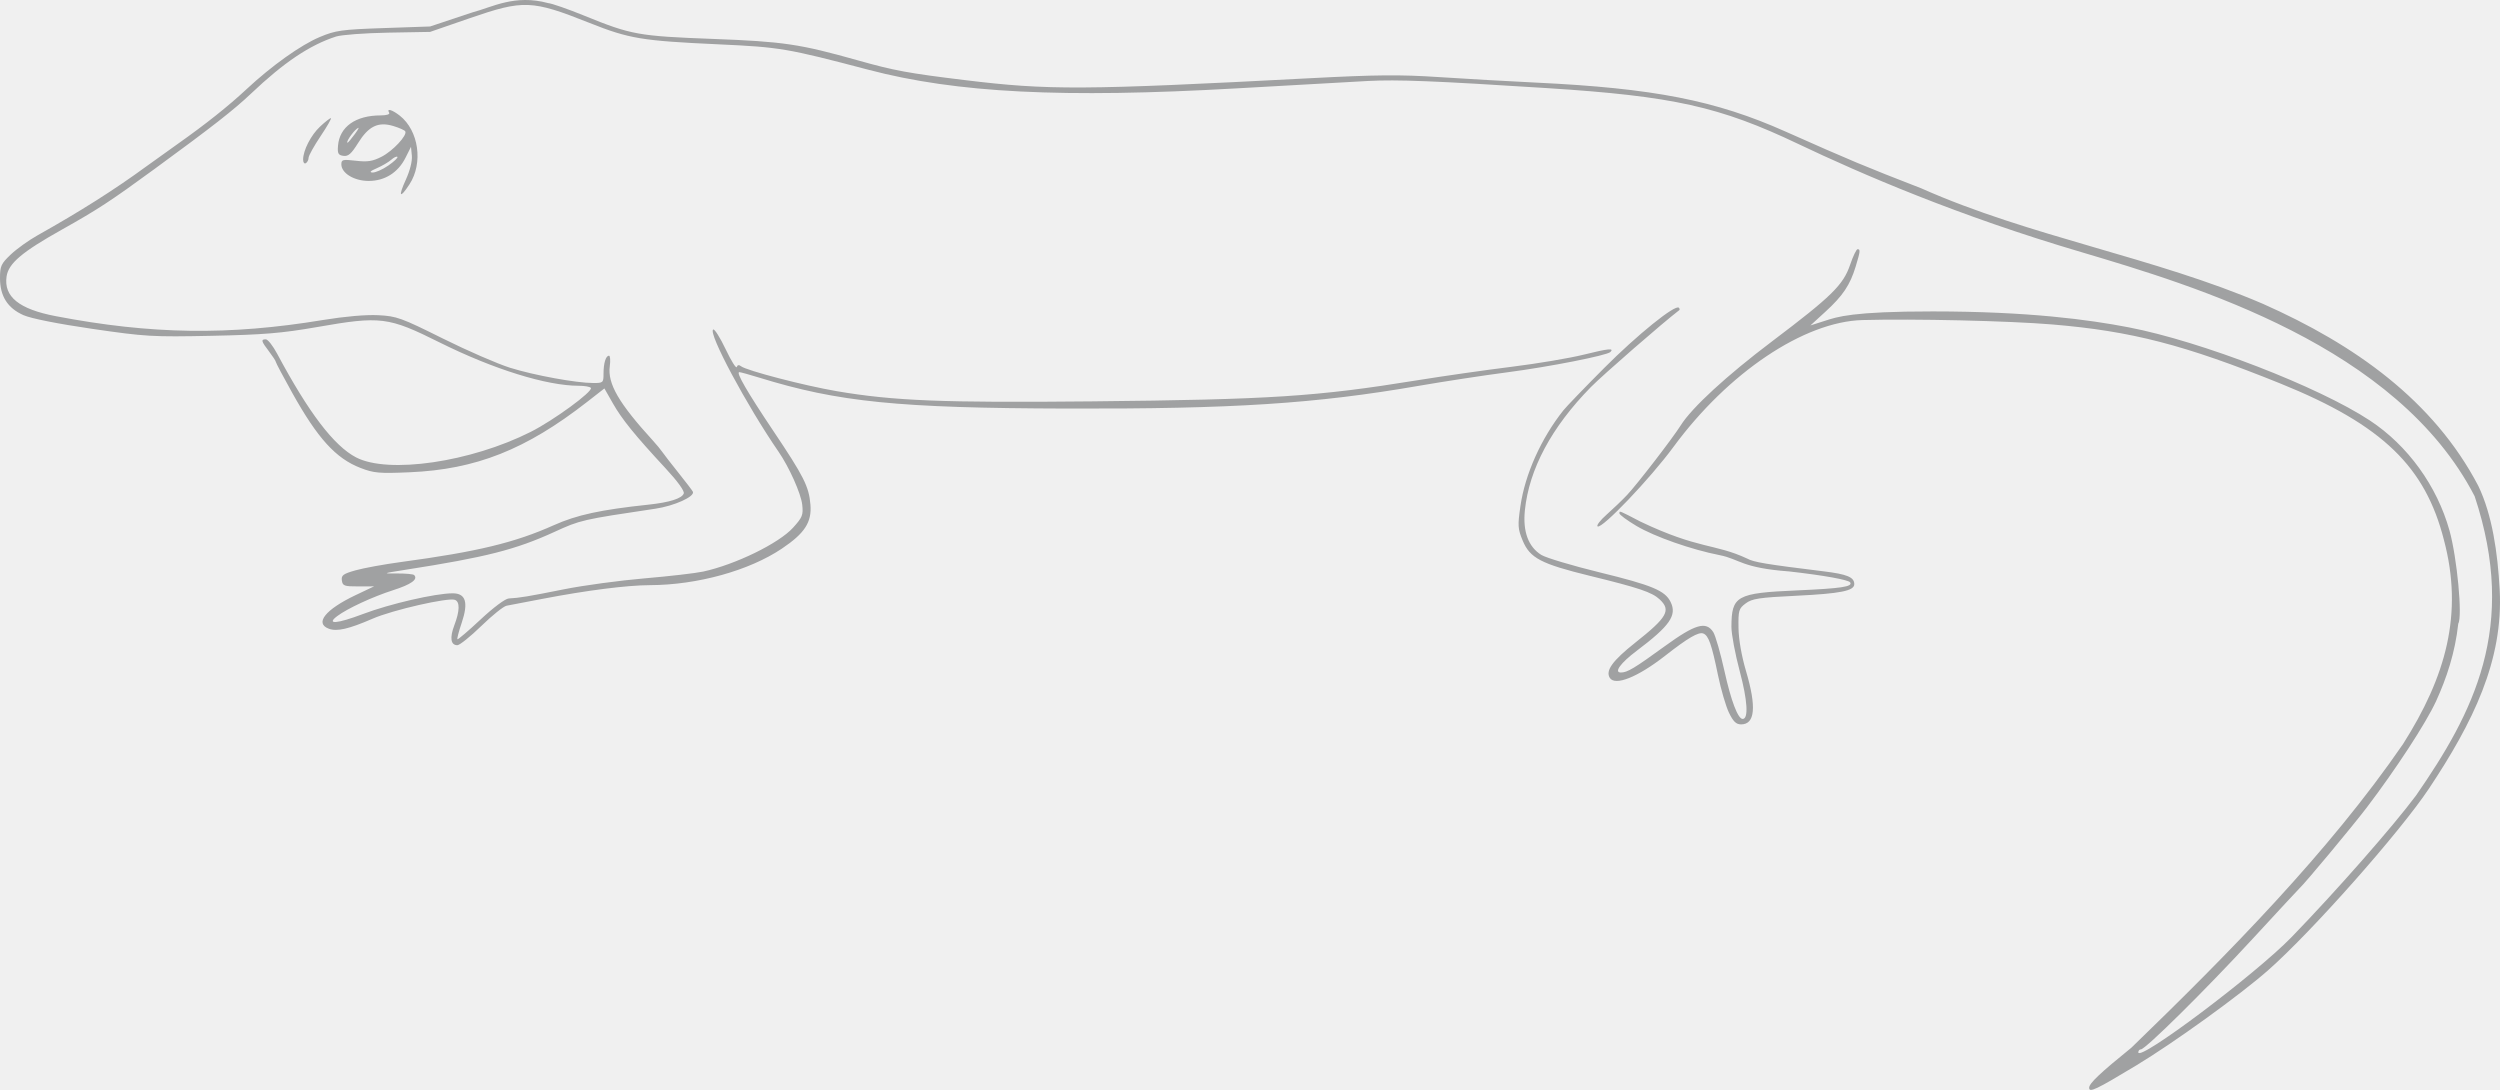
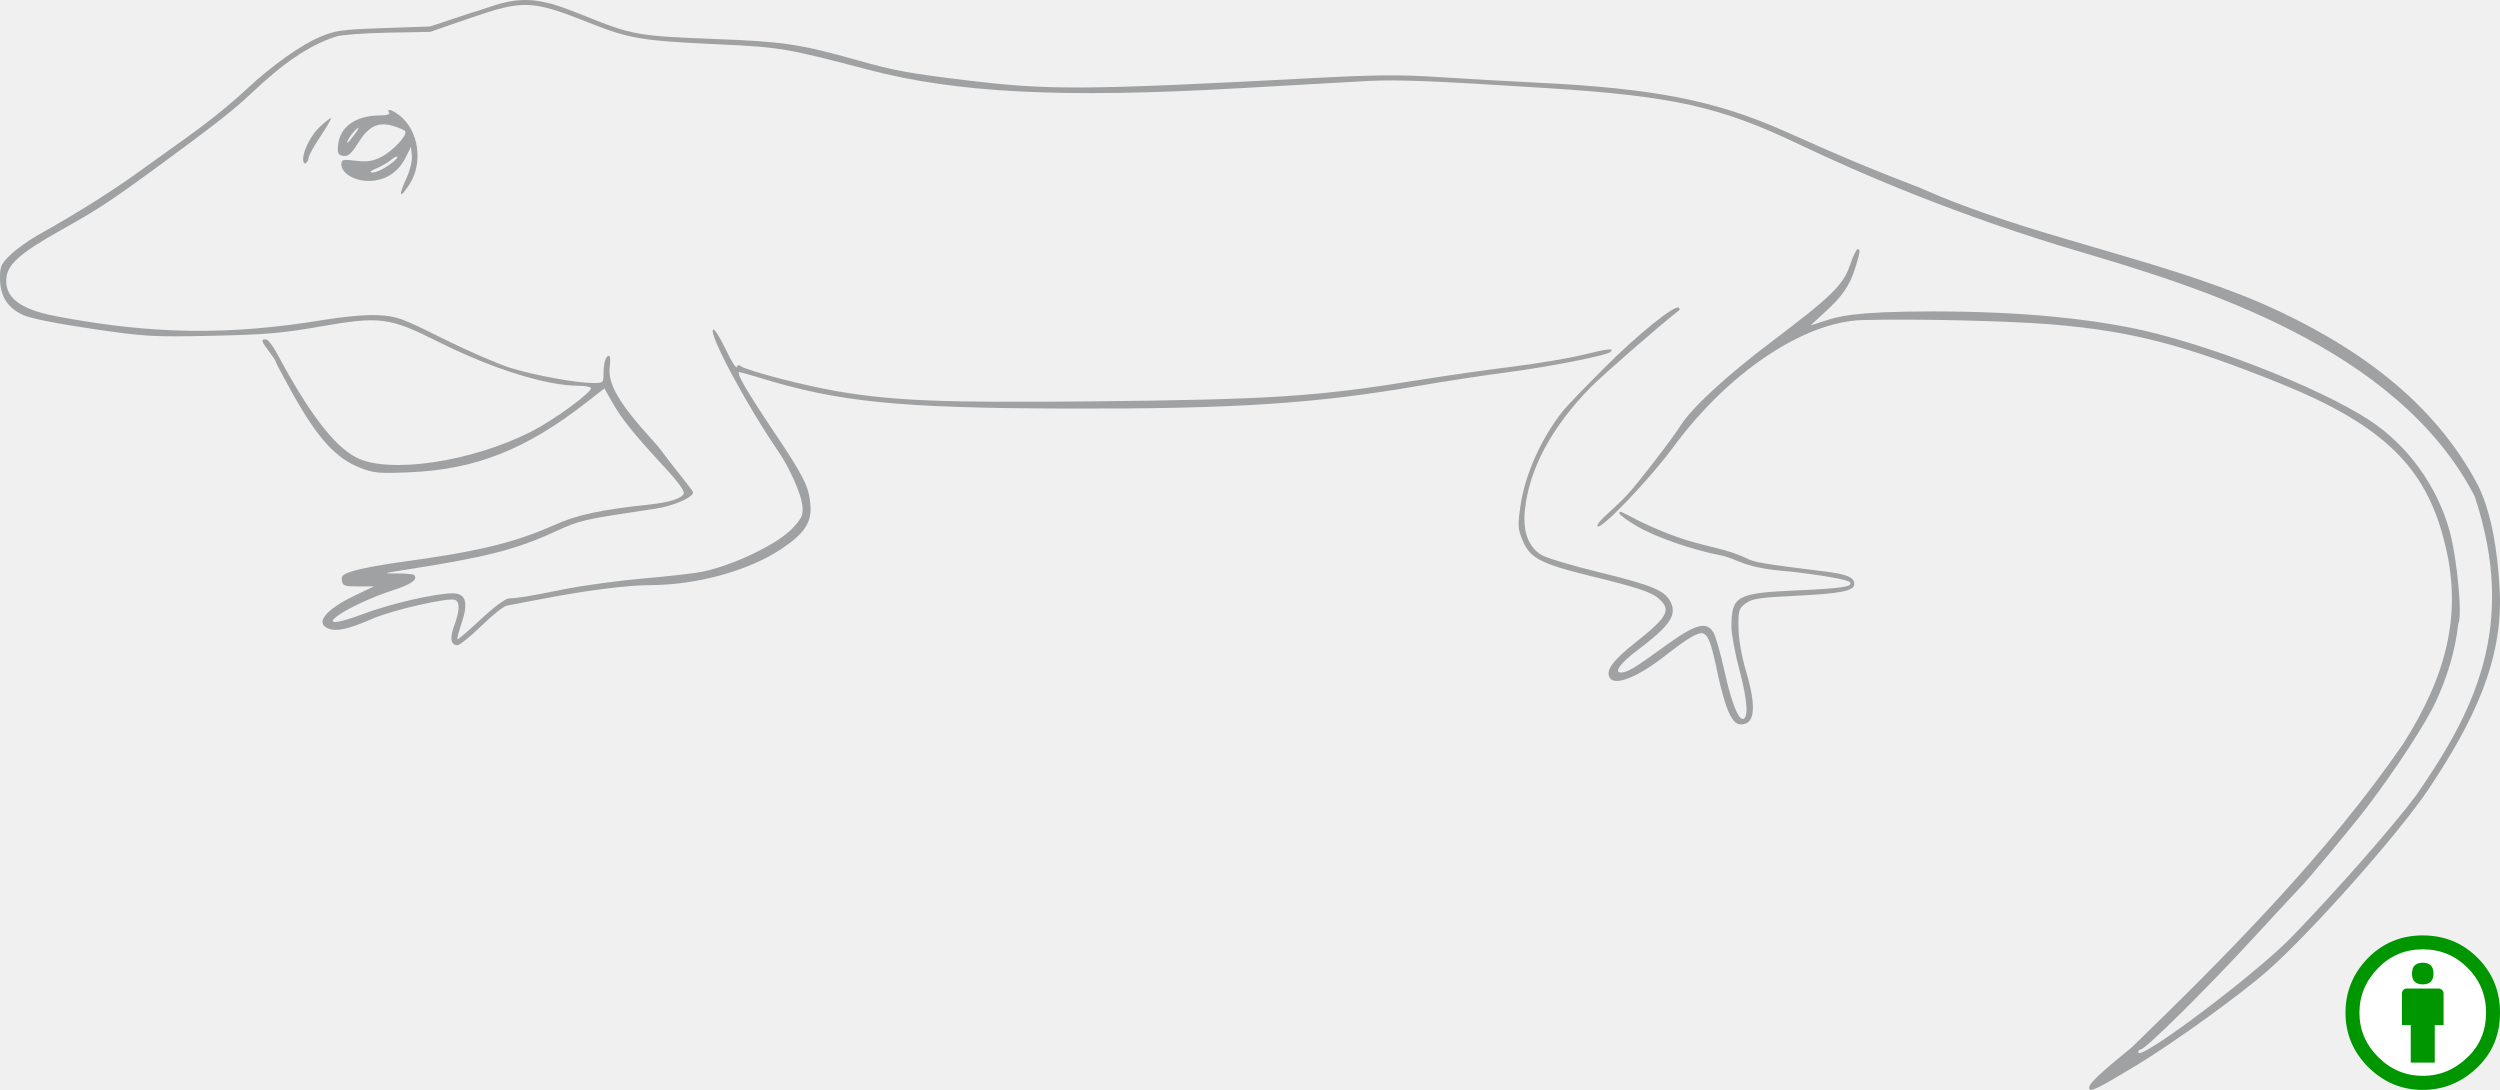
- <svg xmlns="http://www.w3.org/2000/svg" height="56.243" width="129.009" viewBox="0 0 129.009 56.243" preserveAspectRatio="none" id="svg2" version="1.1">
+ <svg xmlns="http://www.w3.org/2000/svg" xmlns:xlink="http://www.w3.org/1999/xlink" height="56.243" width="129.009" viewBox="0 0 129.009 56.243" preserveAspectRatio="none" id="svg2" version="1.1">
  <defs id="defs4" />
  <g id="LAYER_OUTLINE">
+     <a id="a4174" xlink:href="https://www.ebi.ac.uk/gxa/licence.html" transform="matrix(1.629518,0,0,1.629518,-81.21355,-35.40594)">
+       <g id="g3" transform="matrix(0.07645089,0,0,0.07645089,123.6957,51.61763)">
+         <circle id="circle5" r="28.276" cy="28.806" cx="37.637" style="fill:#ffffff" />
+         <g id="g7">
+           <path style="fill:#009600;fill-opacity:1" id="path9" d="M 37.443,-3.5 C 46.431,-3.5 54.013,-0.415 60.185,5.757 66.393,11.967 69.5,19.548 69.5,28.5 69.5,37.491 66.451,44.976 60.355,50.956 53.879,57.319 46.242,60.5 37.443,60.5 28.794,60.5 21.29,57.356 14.929,51.07 8.644,44.784 5.5,37.262 5.5,28.5 5.5,19.739 8.644,12.158 14.929,5.758 21.101,-0.415 28.604,-3.5 37.443,-3.5 Z M 37.557,2.272 C 30.281,2.272 24.129,4.825 19.1,9.929 13.88,15.263 11.271,21.454 11.271,28.501 11.271,35.587 13.861,41.721 19.041,46.899 24.222,52.081 30.393,54.67 37.555,54.67 44.678,54.67 50.889,52.063 56.184,46.842 61.213,42.004 63.727,35.89 63.727,28.499 63.727,21.223 61.174,15.034 56.071,9.928 50.967,4.824 44.795,2.272 37.557,2.272 Z M 46.129,20.557 46.129,33.642 42.473,33.642 42.473,49.184 32.529,49.184 32.529,33.643 28.873,33.643 28.873,20.557 C 28.873,19.985 29.073,19.5 29.472,19.1 29.873,18.701 30.359,18.5 30.929,18.5 L 44.073,18.5 C 44.606,18.5 45.083,18.7 45.501,19.1 45.918,19.5 46.129,19.986 46.129,20.557 Z M 33.042,12.329 C 33.042,9.321 34.527,7.815 37.5,7.815 40.473,7.815 41.957,9.319 41.957,12.329 41.957,15.3 40.471,16.786 37.5,16.786 34.529,16.786 33.042,15.3 33.042,12.329 Z" />
+         </g>
+       </g>
+     </a>
    <path style="fill:#a0a1a2;fill-opacity:1" d="M 107.807,56.132 C 107.807,55.907 108.376,55.368 109.988,54.064 114.972,49.239 120.173,43.972 124.008,38.391 126.202,34.932 127.137,31.69 126.112,27.85 125.159,24.124 123.002,21.94 117.662,19.785 112.714,17.789 109.995,17.086 105.901,16.743 103.673,16.556 98.757,16.443 96.111,16.516 93.09,16.6 89.175,19.229 86.353,23.068 85.149,24.705 82.668,27.305 82.442,27.165 82.37,27.12 82.577,26.848 82.903,26.56 83.229,26.272 83.706,25.815 83.962,25.544 84.476,25 86.313,22.616 86.732,21.95 87.309,21.032 89.091,19.392 91.443,17.616 94.528,15.286 95.119,14.705 95.474,13.66 95.624,13.22 95.796,12.86 95.858,12.86 96.01,12.86 95.999,12.965 95.759,13.756 95.471,14.707 95.096,15.266 94.197,16.087 L 93.424,16.794 94.168,16.556 C 94.808,16.351 95.561,16.069 99.739,16.07 104.676,16.071 107.791,16.495 109.851,16.892 113.582,17.611 119.653,19.956 122.297,21.701 124.252,22.99 125.762,25.079 126.403,27.38 126.794,28.786 127.081,31.822 126.855,32.182 126.693,33.691 126.247,35.005 125.71,36.184 125.175,37.337 123.654,39.67 122.127,41.68 121.406,42.628 118.924,45.608 118.664,45.837 118.62,45.876 117.532,47.049 116.246,48.444 113.821,51.075 110.712,54.151 110.478,54.151 110.404,54.151 110.344,54.22 110.344,54.304 110.344,54.821 116.4,50.271 118.247,48.365 120.555,45.984 123.489,42.646 124.68,41.045 127.621,36.795 129.951,32.373 127.7,25.606 123.693,17.853 113.273,14.757 107.417,13.014 101.074,11.149 96.024,8.966 92.799,7.43 88.74,5.497 86.338,4.963 79.834,4.547 74.018,4.175 72.105,4.099 70.603,4.178 69.712,4.226 66.668,4.397 63.839,4.559 54.84,5.073 49.368,4.798 44.814,3.6 40.603,2.492 40.26,2.434 37.063,2.287 33.108,2.105 32.476,2 30.411,1.179 27.442,-0.001 27.014,-0.018 24.239,0.94 L 22.195,1.646 20.017,1.685 C 18.819,1.707 17.615,1.797 17.34,1.886 15.988,2.323 14.658,3.215 12.965,4.82 12.058,5.68 10.973,6.527 7.962,8.729 5.698,10.384 5.045,10.811 3.188,11.852 1.131,13.005 0.435,13.595 0.339,14.27 0.189,15.312 0.984,15.953 2.876,16.315 7.814,17.26 11.798,17.317 16.677,16.512 17.78,16.33 18.888,16.233 19.513,16.265 20.468,16.313 20.698,16.396 22.847,17.466 24.116,18.097 25.683,18.779 26.328,18.98 27.575,19.368 29.738,19.764 30.616,19.765 31.123,19.766 31.144,19.747 31.144,19.284 31.144,18.739 31.261,18.356 31.427,18.356 31.489,18.356 31.507,18.601 31.467,18.899 31.346,19.799 31.933,20.81 33.697,22.741 33.882,22.943 34.096,23.203 34.174,23.319 34.251,23.434 34.632,23.924 35.019,24.408 35.407,24.892 35.739,25.329 35.758,25.38 35.85,25.631 34.791,26.107 33.822,26.251 30.02,26.818 29.951,26.834 28.607,27.45 26.611,28.365 25.072,28.756 20.927,29.402 19.743,29.587 19.712,29.599 20.471,29.593 20.917,29.59 21.321,29.626 21.369,29.673 21.59,29.894 21.228,30.155 20.275,30.46 19.23,30.795 17.927,31.399 17.404,31.792 16.807,32.24 17.392,32.192 18.732,31.685 20.115,31.161 22.469,30.618 23.361,30.617 24.037,30.617 24.18,31.087 23.826,32.138 23.677,32.579 23.577,32.962 23.604,32.989 23.631,33.016 24.169,32.557 24.798,31.969 25.455,31.354 26.074,30.892 26.253,30.883 26.808,30.854 27.239,30.783 29.101,30.41 30.108,30.208 31.979,29.954 33.258,29.846 34.537,29.737 35.9,29.579 36.288,29.495 37.955,29.132 40.197,28.037 40.927,27.228 41.41,26.694 41.457,26.574 41.397,26.039 41.332,25.467 40.723,24.104 40.179,23.315 38.536,20.931 36.526,17.175 36.803,17.004 36.871,16.962 37.16,17.419 37.445,18.019 37.73,18.619 37.988,19.033 38.02,18.939 38.057,18.828 38.134,18.814 38.239,18.899 38.51,19.12 41.506,19.9 43.174,20.185 46.111,20.687 48.669,20.789 56.355,20.712 65.581,20.619 67.938,20.466 73.14,19.623 74.496,19.404 76.684,19.091 78.002,18.928 79.319,18.765 81,18.482 81.736,18.299 83,17.985 83.313,17.954 83.102,18.165 82.924,18.343 79.942,18.93 77.791,19.211 76.589,19.368 74.528,19.683 73.21,19.911 67.878,20.834 63.637,21.108 55.031,21.083 46.333,21.058 43.269,20.749 39.177,19.487 38.673,19.331 38.212,19.204 38.152,19.203 37.964,19.201 38.549,20.212 39.909,22.241 41.48,24.582 41.745,25.109 41.821,26.037 41.897,26.949 41.529,27.517 40.35,28.309 38.657,29.448 35.981,30.189 33.54,30.196 32.351,30.2 30.278,30.464 27.973,30.907 27.121,31.071 26.296,31.228 26.141,31.257 25.986,31.286 25.399,31.756 24.838,32.302 24.277,32.848 23.72,33.295 23.601,33.295 23.257,33.295 23.199,32.91 23.446,32.263 23.727,31.527 23.738,31.055 23.477,30.955 23.131,30.822 20.262,31.477 19.236,31.923 17.99,32.464 17.384,32.602 16.962,32.442 16.224,32.161 16.793,31.451 18.346,30.713 L 19.304,30.258 18.495,30.261 C 17.767,30.264 17.681,30.234 17.641,29.954 17.604,29.688 17.705,29.613 18.346,29.431 18.758,29.314 19.824,29.12 20.716,28.999 24.639,28.469 26.563,28.004 28.584,27.1 29.772,26.569 30.992,26.305 33.469,26.041 34.551,25.925 35.185,25.725 35.284,25.467 35.332,25.342 34.971,24.841 34.345,24.167 32.748,22.444 32.094,21.637 31.625,20.811 L 31.189,20.045 30.286,20.749 C 27.137,23.203 24.557,24.225 21.138,24.371 19.569,24.439 19.292,24.414 18.602,24.147 17.326,23.654 16.388,22.62 15.072,20.258 14.61,19.43 14.233,18.717 14.233,18.674 14.233,18.63 14.074,18.387 13.881,18.133 13.478,17.604 13.453,17.511 13.717,17.511 13.821,17.511 14.084,17.844 14.301,18.251 15.929,21.299 17.234,23.012 18.379,23.605 20.046,24.468 24.292,23.847 27.384,22.288 28.567,21.692 30.605,20.202 30.491,20.018 30.454,19.957 30.17,19.907 29.861,19.907 28.207,19.907 25.46,19.052 22.702,17.679 20.028,16.347 19.659,16.301 16.347,16.88 14.54,17.195 13.602,17.273 10.921,17.329 7.86,17.392 7.518,17.372 4.766,16.971 2.989,16.712 1.602,16.436 1.211,16.263 0.392,15.901 7.1125441e-4,15.284 2.3544069e-6,14.353 -4.2044559e-4,13.733 0.056,13.609 0.551,13.138 0.854,12.849 1.472,12.406 1.925,12.151 4.158,10.898 5.934,9.772 7.569,8.574 7.895,8.335 8.611,7.822 9.16,7.435 10.609,6.412 11.777,5.483 12.718,4.606 14.023,3.39 15.523,2.321 16.502,1.91 17.321,1.567 17.623,1.524 19.799,1.449 L 22.195,1.366 24.38,0.639 C 25.402,0.369 26.567,-0.307 28.286,0.16 28.458,0.17 29.309,0.466 30.177,0.819 32.579,1.797 32.95,1.864 36.781,2.008 40.433,2.145 41.267,2.269 44.292,3.121 46.159,3.647 46.861,3.776 49.778,4.132 54.104,4.661 55.853,4.652 67.573,4.038 71.035,3.856 72.248,3.845 74.267,3.979 75.624,4.068 77.875,4.196 79.27,4.263 85.34,4.554 88.521,5.177 92.129,6.784 95.491,8.28 96.239,8.593 99.14,9.716 104.753,12.217 111.197,13.275 116.784,15.683 121.505,17.778 125.578,20.66 127.888,25.071 128.612,26.577 128.888,28.528 128.992,30.418 129.193,34.092 127.607,37.291 125.344,40.693 123.843,42.949 119.299,48.081 117.038,50.073 115.594,51.345 112.185,53.806 110.247,54.975 108.152,56.238 107.807,56.402 107.807,56.132 Z M 89.222,36.781 C 89.062,36.451 88.807,35.579 88.655,34.843 88.327,33.246 88.167,32.795 87.896,32.691 87.652,32.598 87.111,32.913 85.927,33.839 84.509,34.948 83.34,35.414 83.07,34.978 82.841,34.607 83.212,34.094 84.381,33.167 86.04,31.853 86.244,31.492 85.647,30.933 85.251,30.562 84.589,30.338 82.05,29.717 79.52,29.098 78.951,28.8 78.577,27.899 78.323,27.287 78.313,27.123 78.461,26.107 78.7,24.466 79.531,22.615 80.676,21.175 80.83,20.981 81.781,19.994 82.79,18.982 84.498,17.269 86.449,15.695 86.635,15.88 86.679,15.925 86.689,15.981 86.657,16.005 85.828,16.636 82.713,19.347 82.098,19.972 80.065,22.042 78.908,24.203 78.689,26.337 78.577,27.432 78.869,28.222 79.54,28.637 79.781,28.785 81.132,29.19 82.545,29.536 85.267,30.202 85.926,30.478 86.212,31.069 86.545,31.759 86.172,32.294 84.453,33.589 83.628,34.21 83.269,34.704 83.643,34.704 83.977,34.704 84.335,34.489 85.912,33.344 87.487,32.201 88.043,32.041 88.414,32.625 88.524,32.8 88.783,33.699 88.987,34.623 89.33,36.172 89.683,37.1 89.929,37.1 90.237,37.1 90.179,36.147 89.779,34.647 89.541,33.756 89.347,32.722 89.348,32.35 89.353,30.745 89.605,30.604 92.719,30.467 95.005,30.367 95.614,30.276 95.477,30.055 95.394,29.921 94.094,29.687 92.326,29.488 89.86,29.305 89.779,28.855 88.747,28.649 87.288,28.364 85.383,27.696 84.449,27.142 83.965,26.854 83.568,26.562 83.568,26.492 83.568,26.346 83.523,26.328 84.648,26.914 87.669,28.356 88.476,28.04 90.16,28.824 90.492,29.01 91.12,29.116 94.123,29.485 95.321,29.632 95.688,29.786 95.688,30.144 95.688,30.49 94.981,30.631 92.692,30.743 90.769,30.837 90.41,30.891 90.081,31.14 89.727,31.406 89.7,31.5 89.713,32.396 89.721,32.995 89.87,33.848 90.1,34.627 90.65,36.485 90.567,37.381 89.847,37.381 89.592,37.381 89.443,37.237 89.222,36.781 Z M 20.944,9.269 C 21.155,8.807 21.28,8.312 21.253,8.036 L 21.209,7.576 20.927,8.138 C 20.54,8.908 19.859,9.337 19.023,9.337 18.274,9.337 17.615,8.936 17.615,8.48 17.615,8.234 17.687,8.216 18.364,8.295 18.965,8.366 19.227,8.325 19.689,8.089 20.274,7.791 21.034,6.974 20.912,6.776 20.875,6.716 20.597,6.593 20.294,6.502 19.515,6.269 19.019,6.51 18.475,7.385 18.131,7.938 17.97,8.079 17.721,8.043 17.454,8.005 17.41,7.922 17.442,7.523 17.52,6.544 18.349,5.955 19.648,5.955 19.959,5.955 20.133,5.898 20.081,5.814 19.933,5.573 20.237,5.659 20.63,5.968 21.61,6.74 21.847,8.414 21.13,9.512 20.629,10.279 20.537,10.159 20.944,9.269 Z M 20.041,8.541 C 20.337,8.336 20.547,8.135 20.508,8.096 20.468,8.056 20.324,8.123 20.188,8.245 20.052,8.366 19.718,8.562 19.447,8.679 19.11,8.824 19.041,8.895 19.228,8.903 19.379,8.909 19.745,8.746 20.041,8.541 Z M 18.32,6.906 C 18.528,6.623 18.562,6.524 18.409,6.648 18.178,6.836 17.829,7.364 17.936,7.364 17.963,7.364 18.136,7.158 18.32,6.906 Z M 15.642,8.235 C 15.642,7.758 16.046,6.973 16.521,6.528 16.774,6.291 17.023,6.097 17.074,6.097 17.125,6.096 16.888,6.513 16.546,7.023 16.204,7.533 15.924,8.036 15.924,8.142 15.924,8.248 15.861,8.373 15.783,8.421 15.706,8.469 15.642,8.385 15.642,8.235 Z" id="path4142" />
  </g>
  <g id="LAYER_EFO">
    <path style="fill:none;stroke:none" d="M 21.003,4.603 C 21.439,2.665 22.925,3.071 22.925,3.071 23.581,3.142 24.443,2.77 24.857,2.851 25.46,2.892 25.971,3.533 25.971,3.533 26.241,4.005 26.727,3.534 26.727,3.534 28.8,2.012 30.027,3.963 30.027,3.963 30.424,4.798 30.336,5.346 30.336,5.346 30.229,6.599 29.428,6.942 29.428,6.942 28.495,7.163 27.983,6.546 27.983,6.546 26.069,7.222 25.126,7.005 25.126,7.005 23.519,6.894 22.851,6.344 22.851,6.344 22.871,6.043 23.628,6.044 23.628,6.044 22.276,5.523 20.926,5.038 21.003,4.602 Z" id="UBERON_0000955">
      </path>
    <path style="fill:none;stroke:none" d="M 38.027,14.263 C 35.379,15.058 37.057,16.911 37.057,16.911 L 37.057,16.911 37.41,17.176 C 40.896,18.324 42.794,17.838 42.794,17.838 43.676,17.485 43.765,16.646 43.765,16.646 43.588,15.808 38.027,14.263 38.027,14.263 Z" id="UBERON_0000948">
      </path>
    <path style="fill:none;stroke:none" d="M 96.396,10.294 C 96.396,10.294 92.016,7.746 85.948,6.793 85.948,6.793 84.143,6.828 83.816,8.03 83.414,9.23 85.276,10.062 85.276,10.062 85.98,10.536 95.626,11.137 95.626,11.137 96.576,11.123 96.732,10.522 96.396,10.294 Z" id="UBERON_0002113">
      </path>
    <g id="UBERON_0014892" style="fill:none;stroke:none" transform="matrix(0.1409254,0,0,0.1409254,0.612288,-27.66661)">
      <path id="path4656" d="M 623.948,306.119 C 557.278,351.071 563.339,382.386 563.339,382.386 566.622,374.557 576.218,358.9 576.218,358.9 588.845,338.444 625.21,311.423 625.21,311.423 626.852,310.16 623.948,306.119 623.948,306.119 Z" />
      <path id="path4658" d="M 627.636,305.793 C 633.192,304.783 654.178,305.288 654.178,305.288 647.486,306.929 645.1,308.793 645.1,308.793 618.336,333.455 571.259,382.343 571.259,382.343 569.744,384.615 567.053,389.636 567.053,389.636 565.032,382.817 567.724,380.322 567.724,380.322 583.76,342.442 628.795,313.252 628.795,313.252 630.31,310.348 627.636,305.793 627.636,305.793 Z" />
      <path id="path4691" d="M 658.571,306.237 C 658.571,306.237 648.75,307.844 645.714,311.237 602.78,356.385 575.714,380.88 575.714,380.88 587.5,381.237 595.714,374.63 595.714,374.63 613.214,353.737 622.679,341.416 622.679,341.416 627.857,333.737 654.107,314.094 654.107,314.094 657.5,311.059 658.571,306.237 658.571,306.237 Z" />
    </g>
  </g>
</svg>
